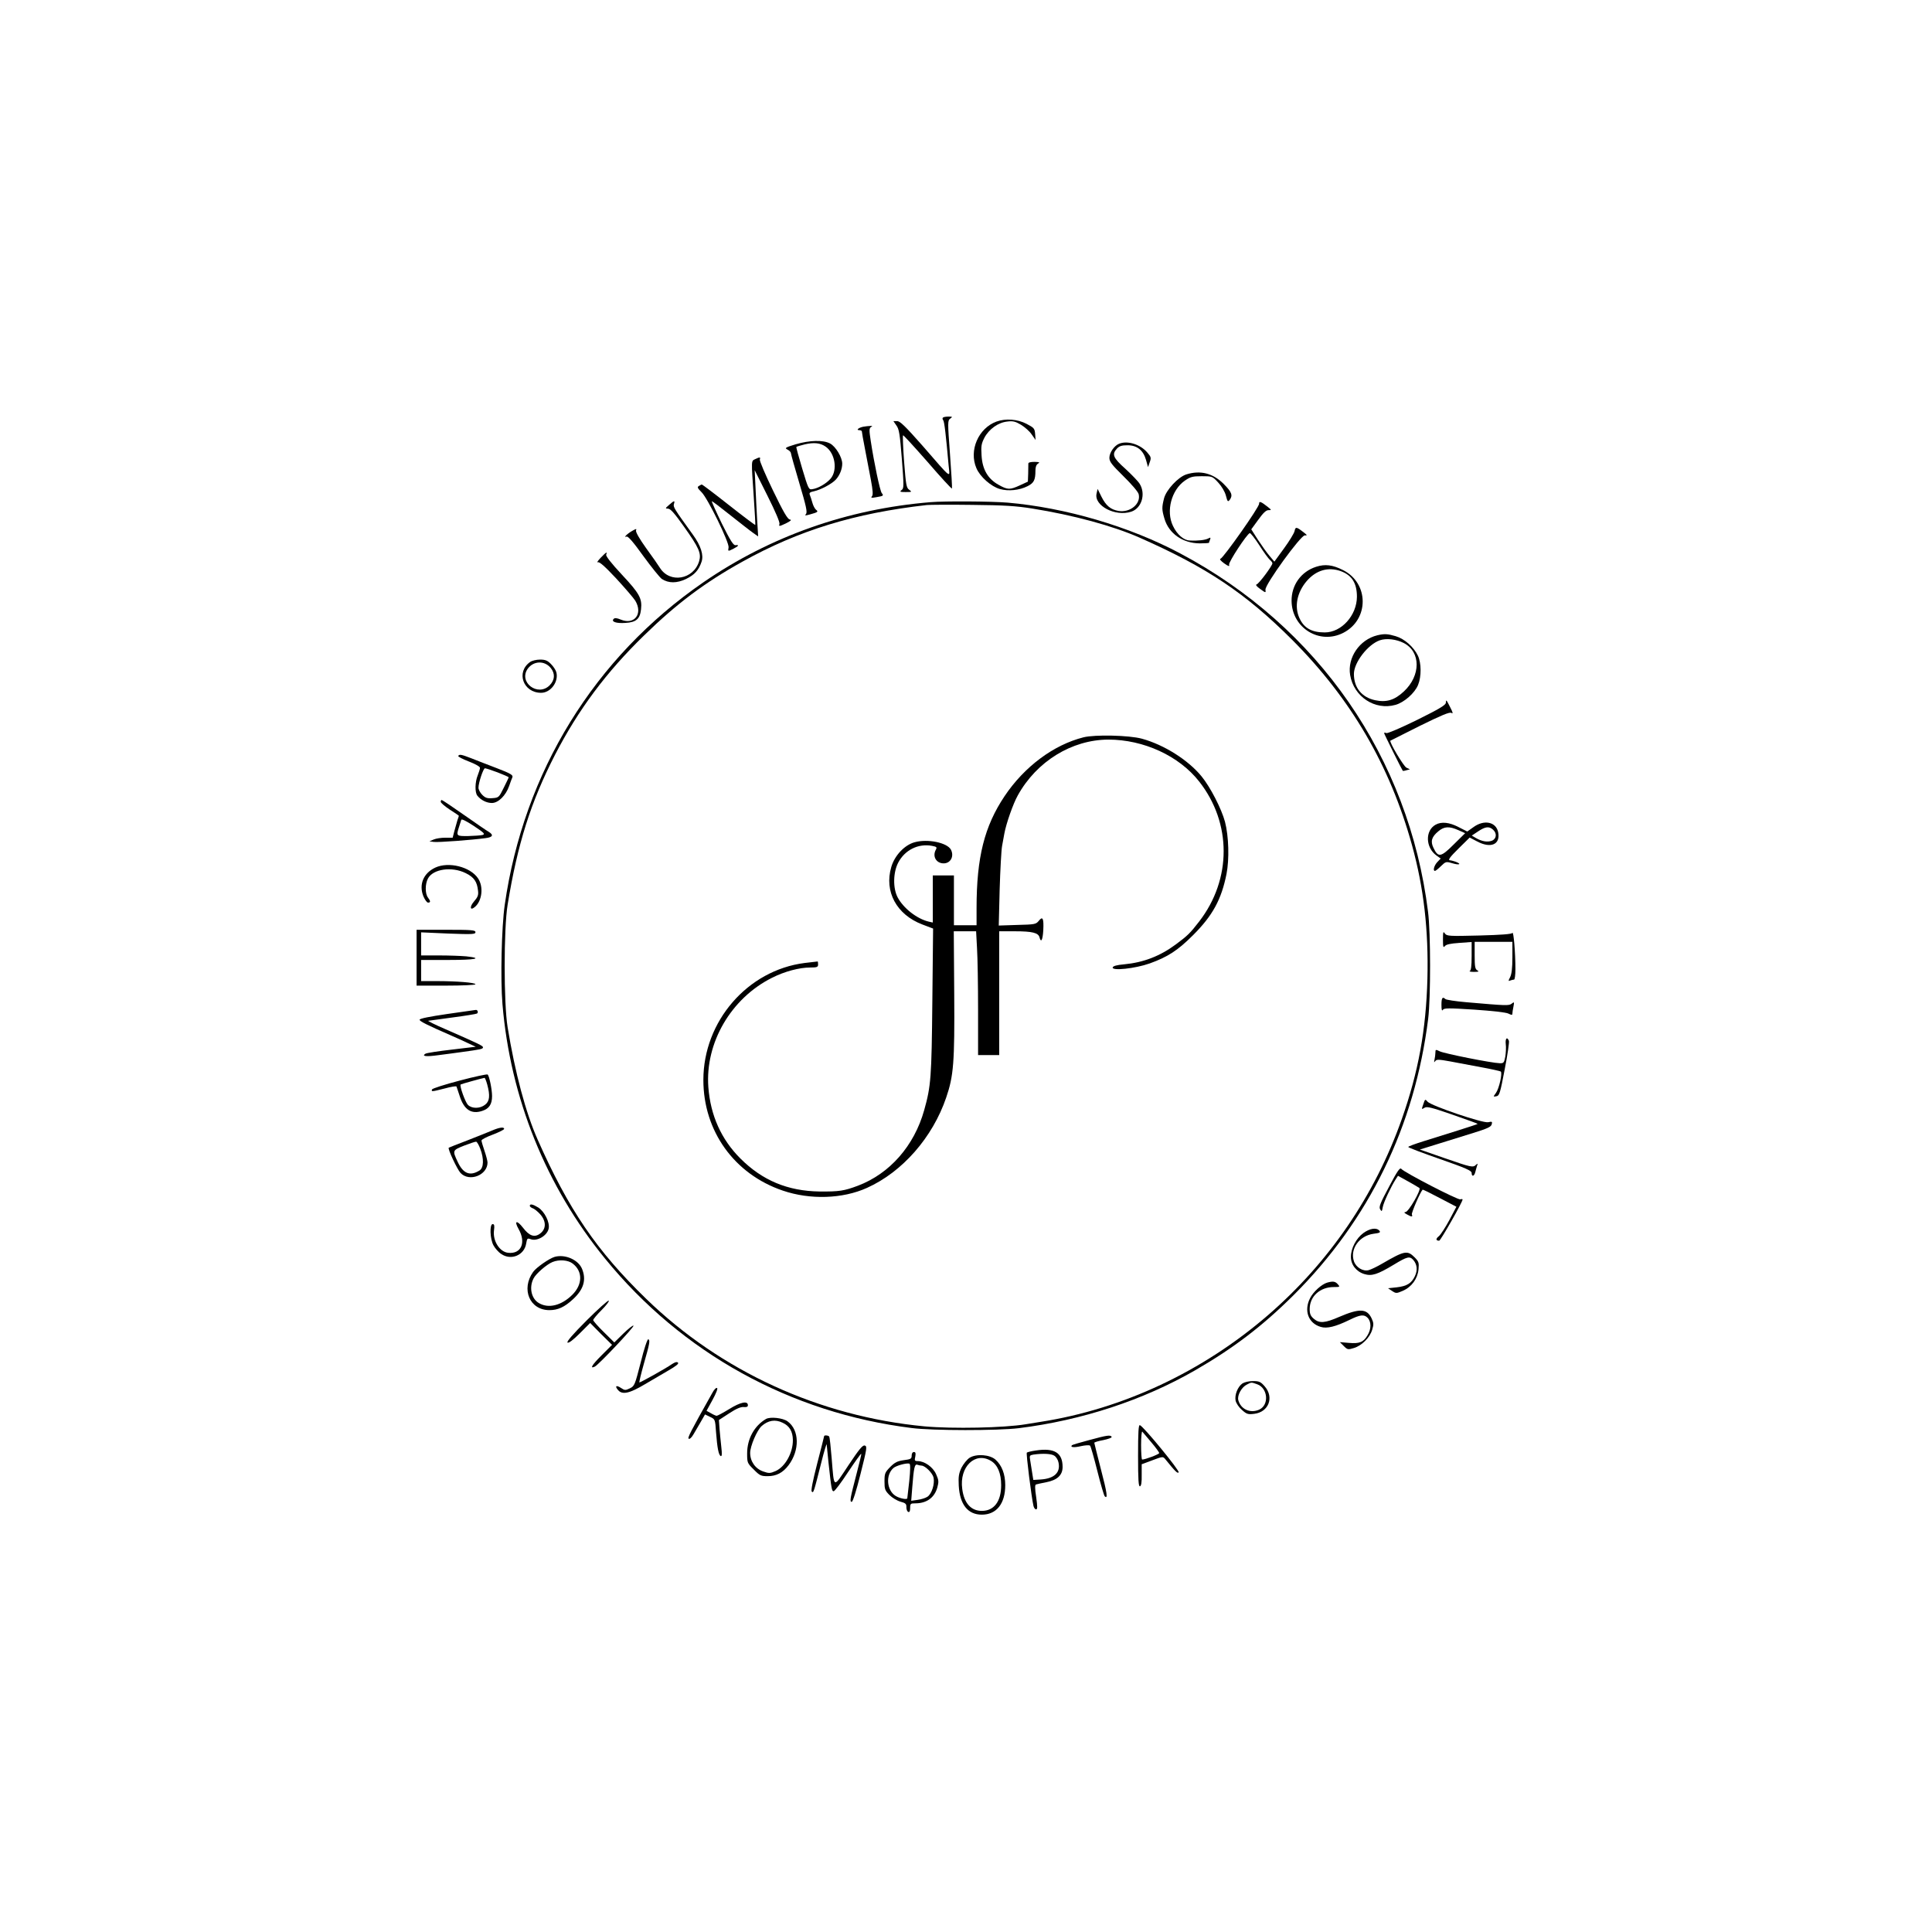
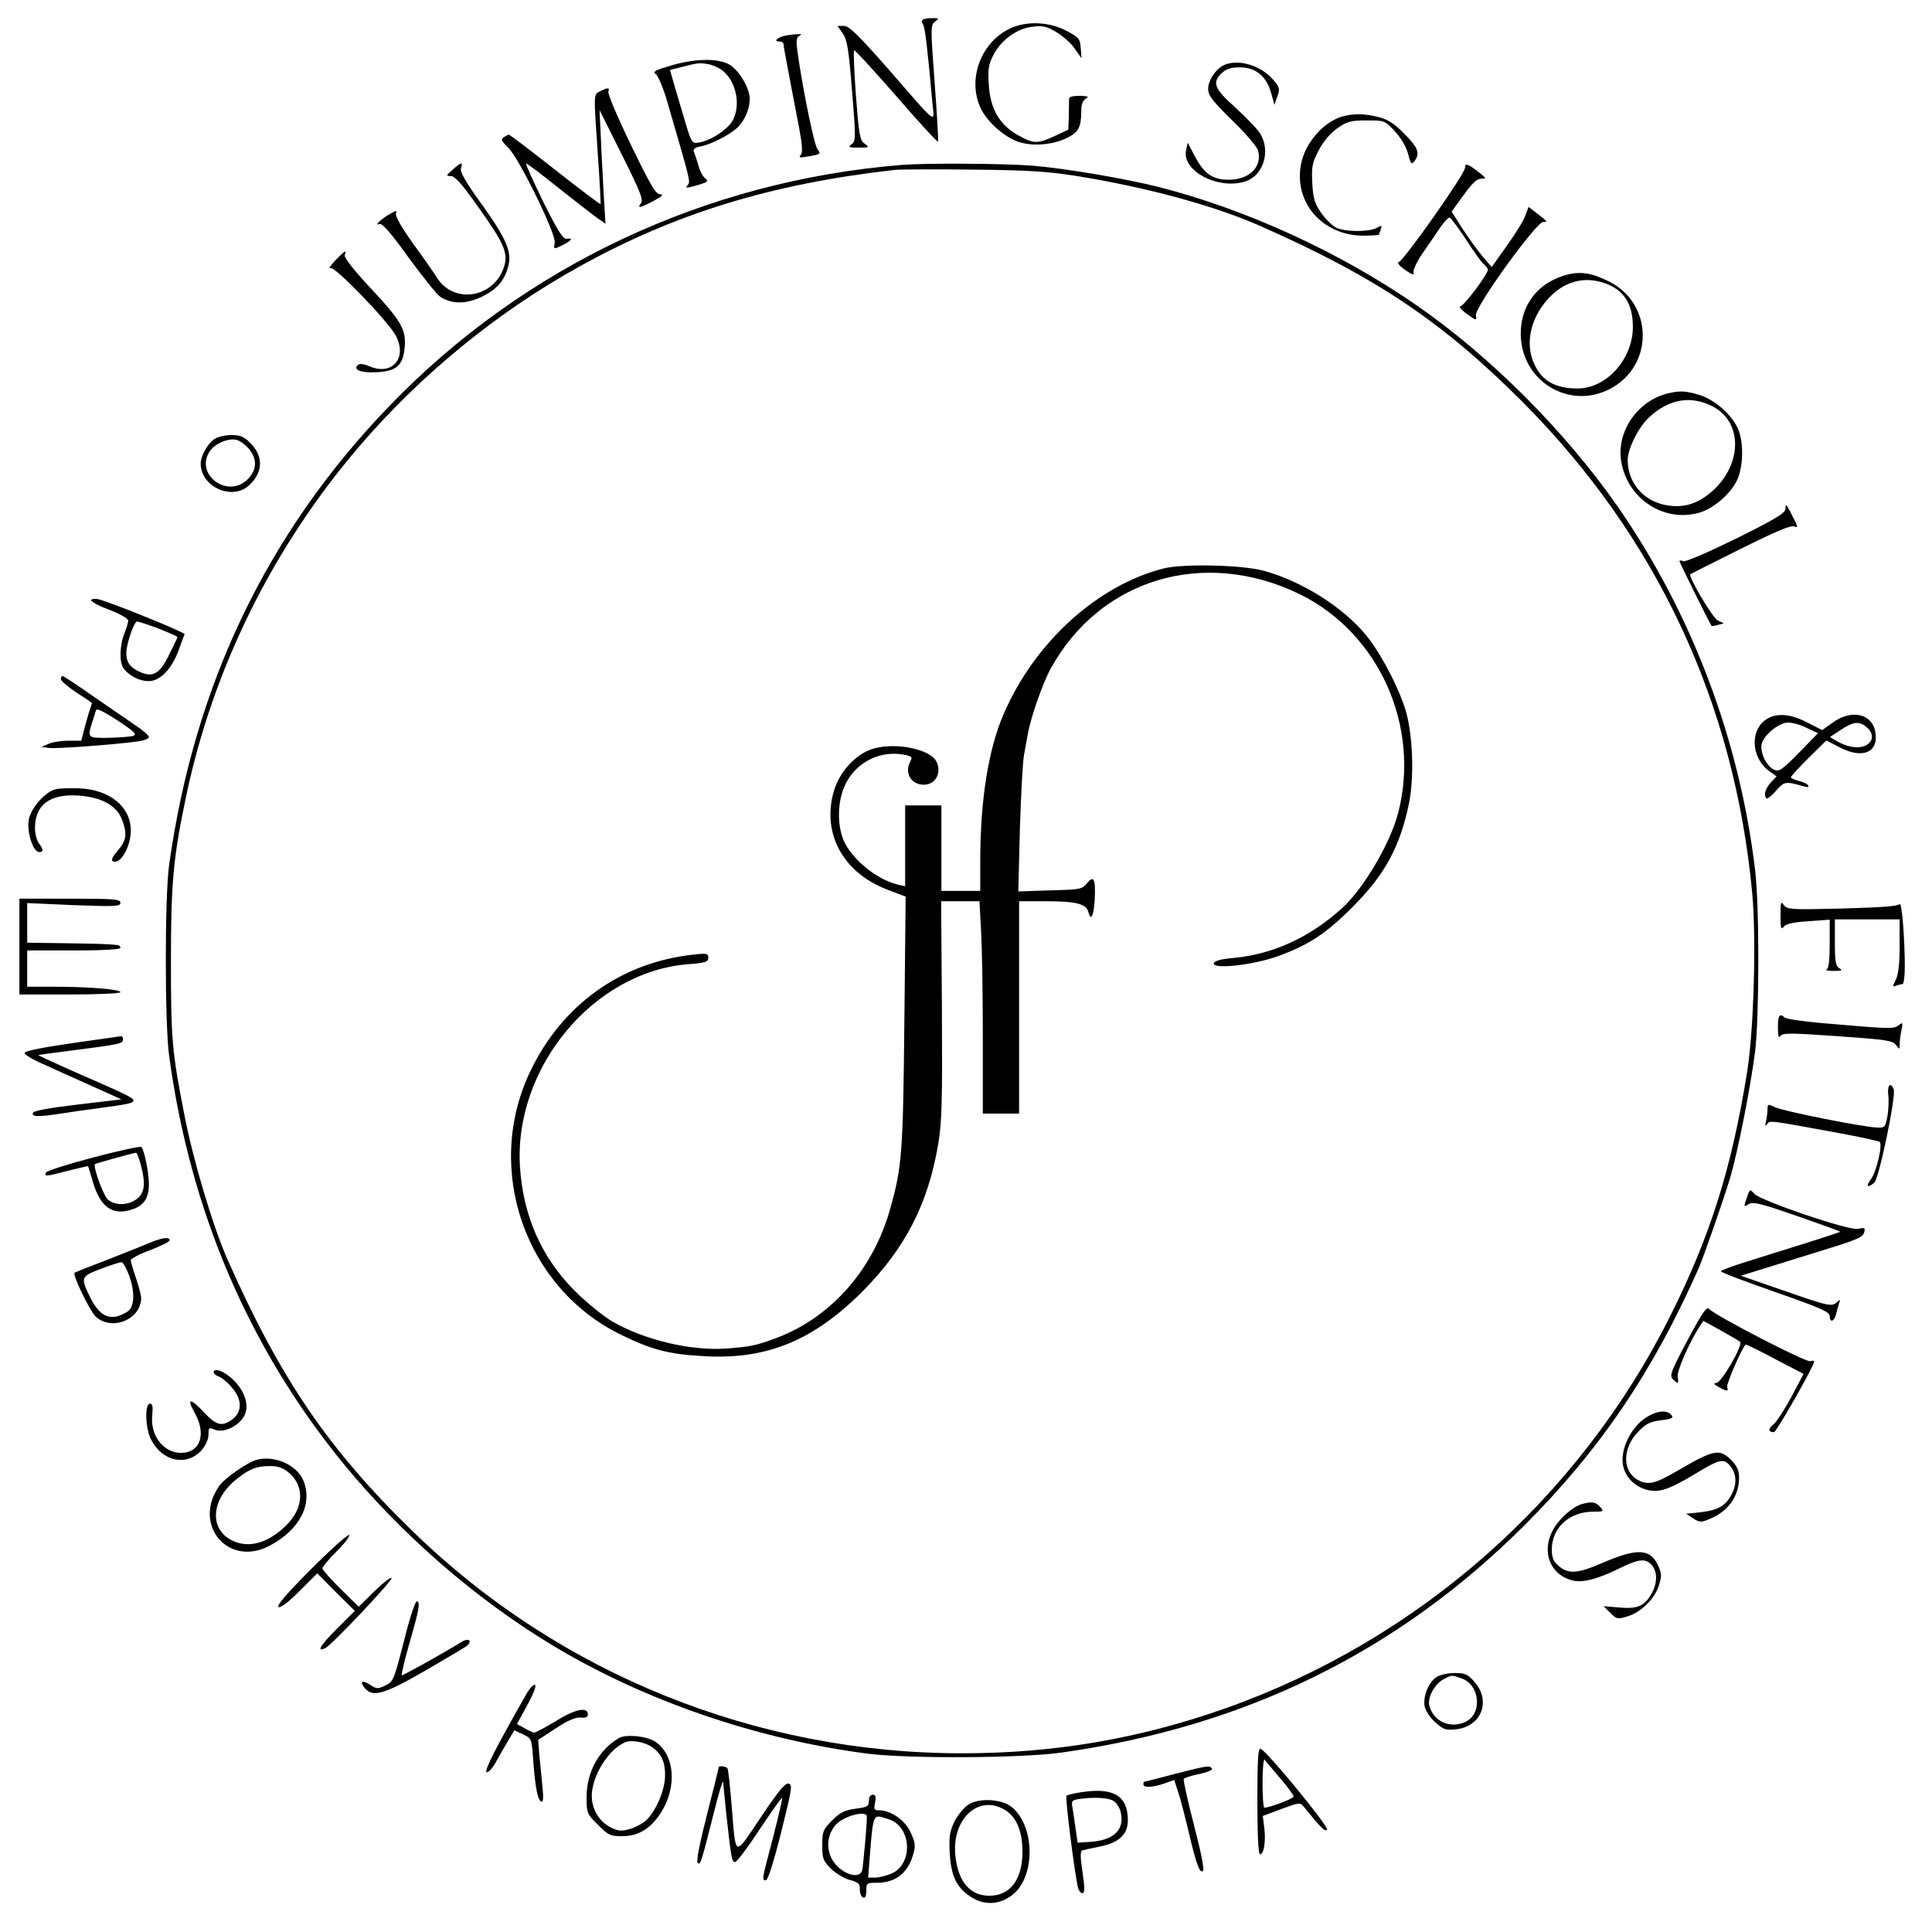
- <svg xmlns="http://www.w3.org/2000/svg" version="1.0" width="300pt" height="300pt" viewBox="0 0 1280 1280" preserveAspectRatio="xMidYMid meet">
-   <g transform="translate(0,1280) scale(0.1,-0.1)" fill="#000000" stroke="none">
-     <path d="M6247 10033 c-4 -3 -3 -11 2 -17 8 -10 18 -100 36 -301 8 -83 27 -98 -174 133 -113 128 -148 162 -167 162 l-25 0 20 -29 c18 -24 23 -58 36 -222 14 -181 14 -195 -2 -206 -14 -11 -10 -13 27 -13 42 0 43 1 24 15 -19 13 -22 31 -34 185 -7 94 -10 173 -7 176 2 3 75 -77 162 -176 86 -100 159 -179 162 -177 2 3 -4 105 -13 227 -16 215 -16 224 2 237 16 12 15 13 -12 13 -17 0 -34 -3 -37 -7z" />
-     <path d="M6602 10007 c-120 -44 -184 -191 -133 -309 24 -57 98 -122 156 -138 56 -16 130 -8 183 19 42 21 52 41 52 103 0 25 6 40 18 47 13 8 9 10 -24 11 -27 0 -42 -4 -41 -12 0 -7 -1 -37 -1 -66 l-2 -53 -52 -24 c-67 -31 -82 -31 -142 3 -71 39 -108 102 -113 196 -4 61 -1 77 19 116 31 58 92 101 151 107 38 5 54 1 91 -21 25 -15 57 -43 71 -64 l26 -37 -3 40 c-3 36 -7 41 -57 67 -59 31 -138 37 -199 15z" />
-     <path d="M5720 9973 c-31 -6 -51 -23 -27 -23 9 0 17 -4 17 -8 0 -5 9 -57 21 -118 11 -60 29 -152 39 -204 13 -70 15 -99 7 -108 -9 -11 -4 -12 29 -6 47 8 50 10 36 27 -12 14 -51 201 -73 345 -11 71 -11 85 2 93 11 7 10 8 -6 7 -11 0 -31 -3 -45 -5z" />
-     <path d="M5270 9856 c-68 -21 -73 -24 -52 -35 12 -6 22 -17 22 -23 0 -6 25 -96 56 -200 44 -148 54 -191 44 -203 -10 -12 -6 -12 27 -3 51 14 57 18 39 31 -8 7 -19 28 -24 47 -5 19 -13 42 -17 52 -5 12 1 18 27 23 46 10 119 49 145 77 26 28 43 70 43 106 0 42 -43 114 -81 134 -46 24 -134 22 -229 -6z m200 -15 c63 -44 80 -155 34 -211 -28 -33 -84 -66 -123 -71 -23 -4 -26 3 -66 136 -23 77 -41 142 -39 144 2 2 27 10 56 17 61 14 102 10 138 -15z" />
-     <path d="M7414 9860 c-32 -13 -64 -59 -64 -93 0 -26 16 -46 93 -122 54 -53 97 -103 101 -119 16 -64 -57 -124 -134 -111 -52 9 -83 35 -113 95 l-25 51 -7 -31 c-18 -80 124 -155 230 -120 69 23 97 117 56 184 -11 18 -54 62 -95 100 -82 73 -91 96 -56 134 16 17 32 22 70 22 63 0 104 -32 123 -98 l13 -47 11 32 c11 30 9 36 -15 64 -46 55 -132 82 -188 59z" />
-     <path d="M5003 9758 c-27 -13 -26 -3 -9 -253 7 -99 11 -182 10 -183 -1 -2 -80 57 -175 132 -95 75 -176 136 -179 136 -3 0 -12 -5 -20 -10 -12 -7 -9 -14 18 -41 41 -40 185 -335 179 -366 -5 -27 -4 -27 33 -8 34 17 39 27 13 23 -14 -2 -34 30 -90 142 -39 80 -69 147 -67 149 2 2 56 -39 121 -91 65 -51 133 -105 152 -118 l34 -24 -7 115 c-3 63 -9 161 -11 219 l-5 105 85 -170 c53 -106 83 -176 79 -187 -5 -17 -1 -16 42 4 34 17 41 24 27 26 -15 2 -43 50 -112 193 -51 105 -90 197 -87 205 6 16 0 17 -31 2z" />
-     <path d="M7860 9657 c-54 -17 -134 -103 -148 -159 -15 -60 -15 -74 3 -135 29 -98 121 -162 233 -163 34 0 62 2 62 4 0 2 3 12 7 21 5 14 3 16 -13 7 -20 -10 -68 -16 -121 -13 -41 1 -85 40 -112 97 -47 98 -10 237 78 299 38 26 51 30 113 30 69 0 70 0 109 -42 23 -25 44 -60 51 -87 10 -39 13 -43 25 -28 22 30 14 52 -40 106 -71 71 -154 92 -247 63z" />
-     <path d="M4433 9455 c-26 -23 -27 -24 -7 -25 16 0 43 -31 104 -117 102 -143 117 -179 102 -231 -37 -122 -194 -149 -260 -44 -9 15 -50 74 -91 130 -45 63 -71 108 -67 118 5 12 1 12 -25 -3 -35 -20 -61 -47 -38 -38 10 4 46 -38 112 -130 54 -74 109 -142 122 -151 45 -29 99 -29 160 0 57 28 84 58 103 114 15 44 -4 106 -57 179 -125 173 -132 184 -126 204 8 25 2 24 -32 -6z" />
-     <path d="M6165 9473 c-550 -45 -1062 -226 -1505 -531 -723 -498 -1190 -1257 -1316 -2137 -21 -146 -29 -494 -15 -658 52 -622 288 -1206 680 -1686 510 -626 1228 -1022 2031 -1122 137 -18 572 -18 710 -1 418 52 823 185 1169 384 253 146 446 293 652 498 500 499 802 1119 891 1830 17 137 17 572 -1 710 -127 1021 -728 1889 -1641 2373 -338 180 -763 304 -1145 337 -110 9 -415 11 -510 3z m673 -42 c275 -44 535 -115 712 -193 446 -197 702 -368 1011 -677 390 -391 648 -833 794 -1361 78 -283 110 -562 102 -885 -9 -339 -60 -618 -170 -930 -178 -504 -482 -949 -887 -1299 -432 -373 -960 -621 -1505 -706 -38 -6 -83 -13 -99 -16 -144 -24 -483 -31 -671 -14 -697 66 -1349 365 -1843 844 -330 320 -515 593 -720 1056 -79 178 -150 444 -199 745 -26 158 -26 652 0 810 66 406 154 682 314 994 155 300 340 548 590 791 216 211 403 351 652 489 372 207 743 321 1221 375 19 2 154 3 300 1 213 -2 291 -7 398 -24z" />
-     <path d="M7178 7915 c-198 -50 -391 -194 -522 -389 -134 -200 -186 -406 -186 -742 l0 -114 -75 0 -75 0 0 165 0 165 -70 0 -70 0 0 -156 0 -156 -27 6 c-79 19 -168 89 -206 161 -32 61 -30 165 4 230 44 84 133 128 224 111 31 -6 34 -9 25 -26 -24 -44 3 -90 52 -90 46 0 71 47 48 91 -25 46 -153 73 -240 49 -67 -18 -133 -88 -155 -164 -48 -163 35 -316 206 -381 l71 -27 -5 -482 c-5 -504 -9 -561 -54 -721 -66 -236 -228 -421 -440 -501 -91 -34 -123 -39 -253 -38 -211 3 -379 73 -525 219 -127 127 -198 286 -212 472 -22 294 150 589 422 725 83 42 181 68 253 68 45 0 52 3 52 20 0 11 -1 20 -3 20 -1 0 -40 -5 -86 -10 -378 -48 -671 -386 -671 -775 0 -339 205 -624 526 -733 181 -62 397 -55 558 18 234 105 435 334 525 599 49 143 56 233 53 684 l-3 417 74 0 74 0 6 -112 c4 -62 7 -247 7 -410 l0 -298 70 0 70 0 0 410 0 410 104 0 c115 0 155 -10 163 -40 10 -39 21 -19 25 46 4 81 -4 96 -30 63 -19 -23 -27 -24 -143 -27 l-122 -4 6 239 c4 131 11 261 16 288 5 28 12 65 15 82 12 67 59 200 89 253 125 226 358 369 600 370 234 0 469 -108 602 -278 216 -275 216 -647 0 -927 -61 -79 -77 -94 -155 -152 -105 -78 -215 -120 -343 -132 -47 -4 -72 -11 -75 -20 -8 -25 149 -8 245 26 120 43 187 87 288 188 129 129 187 235 221 405 19 98 15 248 -10 345 -23 86 -97 230 -155 301 -89 109 -249 210 -396 250 -84 23 -312 28 -387 9z" />
-     <path d="M8342 9463 c2 -22 -237 -360 -256 -365 -8 -2 2 -14 24 -30 30 -21 37 -23 33 -9 -4 17 117 202 137 209 5 2 33 -34 63 -80 29 -46 61 -89 70 -97 9 -7 17 -18 17 -23 0 -16 -90 -137 -105 -140 -8 -2 1 -14 24 -30 37 -27 38 -27 35 -5 -5 32 235 363 261 360 17 -1 16 1 -5 18 -50 39 -57 41 -63 11 -3 -15 -35 -67 -70 -115 l-64 -88 -32 38 c-18 21 -52 69 -77 107 l-44 69 46 63 c32 45 52 64 67 64 22 0 22 1 -3 21 -45 36 -59 41 -58 22z" />
-     <path d="M3979 9104 c-18 -19 -27 -33 -18 -29 11 4 47 -28 121 -107 58 -63 115 -129 127 -148 52 -87 -6 -162 -96 -125 -26 11 -40 12 -47 5 -19 -19 16 -31 77 -27 72 4 97 26 104 90 8 72 -10 105 -127 230 -71 76 -107 123 -104 132 9 23 1 18 -37 -21z" />
-     <path d="M8720 9045 c-100 -32 -164 -121 -163 -226 2 -180 186 -293 344 -211 171 89 169 329 -3 415 -69 35 -119 41 -178 22z m163 -29 c74 -27 107 -80 107 -170 -1 -123 -102 -236 -213 -236 -87 0 -138 29 -168 95 -35 76 -16 170 48 245 62 72 142 96 226 66z" />
-     <path d="M9125 8591 c-118 -29 -199 -148 -180 -263 24 -144 164 -236 300 -198 58 16 128 78 150 132 23 56 22 145 -1 194 -28 58 -89 112 -147 129 -54 16 -75 17 -122 6z m175 -51 c114 -58 114 -216 1 -321 -62 -58 -116 -74 -191 -58 -88 19 -140 83 -140 174 0 76 93 196 172 223 44 15 109 7 158 -18z" />
-     <path d="M3512 8414 c-95 -67 -46 -204 73 -204 63 0 117 72 101 136 -4 15 -20 39 -36 55 -23 23 -37 29 -72 29 -24 0 -54 -7 -66 -16z m138 -41 c29 -37 26 -79 -9 -114 -78 -77 -207 21 -145 110 39 54 113 56 154 4z" />
-     <path d="M9579 8144 c0 -15 -44 -41 -189 -113 -108 -53 -196 -91 -205 -88 -8 4 -15 3 -15 0 0 -5 118 -243 124 -250 1 -1 12 0 24 4 l23 6 -23 11 c-19 9 -117 174 -106 179 1 1 89 45 195 98 140 69 197 93 208 86 13 -7 12 0 -6 35 -27 54 -29 56 -30 32z" />
-     <path d="M3036 7792 c-3 -5 29 -21 70 -37 42 -16 74 -34 74 -42 0 -7 -7 -30 -15 -50 -18 -43 -20 -114 -2 -135 23 -29 61 -48 96 -48 42 0 92 49 114 112 8 24 18 50 22 59 5 14 -13 25 -102 59 -59 23 -136 52 -170 66 -67 26 -79 28 -87 16z m260 -109 c41 -16 74 -30 74 -33 0 -3 -15 -34 -33 -70 -31 -63 -33 -65 -74 -68 -35 -3 -48 2 -68 22 -14 14 -25 35 -25 47 0 33 32 129 43 129 6 0 43 -12 83 -27z" />
-     <path d="M2920 7488 c0 -7 27 -30 60 -52 33 -21 60 -39 60 -41 0 -1 -4 -15 -10 -31 -5 -16 -14 -48 -20 -71 l-11 -43 -49 0 c-27 0 -61 -5 -77 -12 l-28 -12 29 -4 c29 -4 253 13 342 25 49 6 56 21 22 42 -13 7 -87 58 -164 112 -78 55 -144 99 -148 99 -3 0 -6 -6 -6 -12z m277 -220 c-12 -3 -55 -6 -94 -7 -80 -1 -81 0 -62 60 6 19 13 40 15 47 2 8 31 -6 83 -40 69 -46 77 -54 58 -60z" />
-     <path d="M9511 7336 c-70 -39 -67 -151 6 -204 l28 -20 -23 -24 c-21 -23 -30 -58 -15 -58 4 0 22 14 40 32 31 30 34 31 74 19 46 -14 66 -7 25 9 -15 5 -32 10 -37 10 -19 0 -7 18 59 83 l69 68 48 -25 c91 -49 156 -22 141 59 -13 70 -93 87 -164 35 l-41 -29 -57 29 c-61 32 -114 38 -153 16z m151 -36 l45 -20 -76 -75 c-85 -85 -103 -88 -134 -22 -21 43 -12 73 33 110 38 32 72 34 132 7z m230 3 c27 -24 23 -61 -8 -73 -29 -11 -66 -5 -106 18 l-27 16 42 28 c48 32 73 35 99 11z" />
-     <path d="M2884 7052 c-79 -37 -110 -112 -79 -190 10 -23 23 -42 31 -42 18 0 17 10 -1 34 -19 25 -19 89 0 125 33 64 159 82 251 36 55 -27 75 -57 81 -116 4 -30 -2 -43 -27 -72 -30 -35 -26 -63 6 -36 48 40 59 134 21 190 -51 76 -194 112 -283 71z" />
-     <path d="M2760 6455 l0 -185 195 0 c107 0 195 4 195 9 0 11 -125 21 -257 21 l-103 0 0 70 0 70 180 0 c179 0 236 11 119 24 -34 3 -115 6 -180 6 l-119 0 0 76 0 77 180 -8 c161 -6 180 -5 180 9 0 14 -23 16 -195 16 l-195 0 0 -185z" />
-     <path d="M9560 6575 c0 -49 2 -56 13 -43 8 11 37 17 95 21 l82 6 0 -93 c0 -66 -4 -96 -12 -99 -7 -3 5 -6 27 -6 32 0 36 2 23 10 -15 8 -18 25 -18 99 l0 90 125 0 125 0 0 -102 c0 -72 -5 -112 -15 -132 -13 -25 -13 -28 1 -22 9 3 20 6 25 6 5 0 9 31 9 68 0 109 -12 254 -20 241 -6 -8 -71 -13 -220 -17 -199 -5 -214 -4 -227 13 -11 17 -13 12 -13 -40z" />
-     <path d="M9550 6143 c0 -33 3 -43 9 -34 8 13 37 13 208 2 117 -8 209 -18 226 -26 22 -11 27 -11 27 0 0 7 3 28 7 46 6 31 5 33 -11 20 -18 -15 -36 -14 -301 9 -71 6 -134 16 -139 21 -19 18 -26 8 -26 -38z" />
-     <path d="M2963 6082 c-116 -17 -183 -30 -183 -38 0 -10 47 -34 210 -105 30 -13 79 -35 108 -49 l54 -25 -159 -19 c-88 -10 -166 -22 -174 -27 -28 -17 4 -21 83 -10 46 6 117 15 158 21 124 17 140 20 140 31 0 10 -22 21 -248 120 -68 29 -119 55 -115 56 4 1 77 11 161 22 84 11 157 23 162 26 11 7 4 26 -8 24 -4 -1 -89 -13 -189 -27z" />
-     <path d="M9976 5883 c3 -21 1 -58 -3 -83 -8 -42 -11 -45 -38 -44 -51 1 -368 64 -397 79 -26 13 -28 12 -28 -8 0 -12 -3 -33 -6 -47 -4 -19 -3 -21 4 -11 9 13 22 13 99 -1 48 -9 142 -27 208 -39 66 -12 123 -25 128 -28 12 -11 -11 -113 -32 -142 -19 -26 -19 -26 3 -22 20 4 25 20 55 178 19 96 31 181 28 189 -12 30 -25 16 -21 -21z" />
-     <path d="M3046 5641 c-99 -26 -181 -52 -184 -59 -5 -16 -1 -15 86 7 39 11 74 16 76 13 2 -4 11 -32 21 -62 29 -92 77 -124 150 -100 46 15 65 44 65 98 0 44 -18 132 -29 143 -3 4 -87 -14 -185 -40z m182 -26 c20 -74 16 -111 -14 -134 -34 -27 -88 -27 -114 -1 -17 17 -57 127 -48 135 3 3 140 41 158 44 3 1 11 -19 18 -44z" />
-     <path d="M9431 5488 c-14 -40 -14 -40 7 -27 16 10 49 1 185 -46 92 -32 167 -59 167 -61 0 -2 -60 -21 -132 -44 -73 -23 -177 -55 -230 -72 -54 -17 -98 -33 -98 -37 0 -4 95 -40 210 -80 172 -60 210 -77 210 -92 0 -27 17 -23 24 5 3 13 9 32 12 43 6 15 4 16 -7 6 -20 -20 -32 -17 -208 44 l-164 57 119 37 c65 20 171 53 235 73 93 29 118 40 122 57 5 18 2 20 -23 14 -35 -8 -376 108 -402 136 -15 18 -17 18 -27 -13z" />
-     <path d="M3260 5310 c-25 -11 -99 -40 -165 -66 -66 -25 -121 -47 -122 -48 -8 -7 56 -143 78 -167 58 -62 179 -15 179 69 0 10 -9 45 -20 77 -11 32 -20 63 -20 69 0 6 34 24 75 39 41 16 75 32 75 38 0 14 -31 10 -80 -11z m-78 -121 c25 -66 23 -125 -4 -143 -63 -40 -109 -23 -146 57 -35 75 -35 76 43 107 39 15 75 27 80 26 6 -2 18 -23 27 -47z" />
-     <path d="M9203 4938 c-59 -110 -69 -135 -59 -150 10 -17 12 -15 17 14 5 31 55 137 86 185 l15 23 67 -37 c36 -20 70 -40 75 -44 13 -11 -72 -159 -92 -159 -12 -1 -10 -5 8 -15 32 -18 41 -19 34 -1 -4 10 54 145 71 164 2 2 53 -23 113 -55 l111 -58 -47 -89 c-26 -48 -57 -96 -69 -106 -22 -17 -21 -30 2 -30 9 0 155 256 155 273 0 3 -7 4 -15 1 -15 -6 -371 178 -391 202 -9 11 -27 -15 -81 -118z" />
-     <path d="M3510 4811 c0 -5 9 -12 19 -16 11 -3 34 -22 51 -41 40 -46 39 -97 -2 -127 -37 -28 -72 -15 -113 39 -41 53 -61 47 -29 -9 51 -90 17 -167 -70 -157 -56 6 -103 80 -93 150 4 30 2 40 -9 40 -21 0 -18 -97 5 -140 10 -19 33 -46 52 -58 65 -45 153 -8 165 69 6 35 8 37 30 29 42 -16 109 23 119 70 9 41 -27 113 -69 140 -36 22 -56 26 -56 11z" />
-     <path d="M9033 4631 c-48 -35 -83 -102 -83 -158 0 -52 36 -98 89 -114 49 -15 87 -3 195 62 89 54 105 58 129 32 26 -30 30 -68 11 -108 -23 -48 -53 -66 -121 -74 l-57 -6 27 -18 c26 -17 29 -17 71 1 59 26 98 80 104 142 4 44 2 52 -26 80 -48 48 -67 44 -215 -42 -34 -20 -74 -39 -89 -43 -38 -10 -84 18 -98 59 -27 82 36 169 130 182 41 5 48 9 39 20 -19 23 -63 16 -106 -15z" />
-     <path d="M3675 4473 c-35 -10 -122 -70 -143 -100 -81 -114 -23 -253 108 -253 56 0 100 20 156 72 71 65 90 129 60 202 -25 60 -112 98 -181 79z m120 -45 c67 -52 65 -139 -4 -207 -72 -71 -158 -92 -221 -54 -50 29 -66 104 -35 163 16 32 88 94 126 109 44 18 104 13 134 -11z" />
-     <path d="M8792 4302 c-36 -11 -91 -60 -112 -102 -43 -83 -12 -167 70 -191 41 -13 100 2 190 46 71 35 97 38 120 15 26 -26 26 -75 0 -117 -27 -46 -54 -56 -123 -50 l-60 5 26 -26 c24 -24 28 -25 67 -13 51 15 106 69 121 121 11 35 10 46 -4 76 -31 65 -80 67 -215 9 -94 -41 -131 -44 -168 -12 -21 18 -27 32 -27 64 0 84 68 146 160 146 41 0 42 1 26 19 -17 19 -32 21 -71 10z" />
-     <path d="M3886 4051 c-92 -92 -134 -141 -126 -146 8 -5 38 18 81 61 l69 69 72 -73 73 -72 -70 -70 c-63 -63 -80 -91 -44 -74 26 13 263 264 256 271 -4 4 -34 -20 -67 -52 l-60 -59 -70 69 c-39 38 -70 74 -70 79 0 6 25 36 56 67 31 31 52 59 47 62 -5 3 -71 -56 -147 -132z" />
-     <path d="M4245 3774 c-39 -151 -41 -157 -72 -172 -29 -14 -34 -14 -58 2 -33 22 -44 13 -19 -15 28 -31 76 -20 175 39 46 27 117 68 157 92 50 29 71 45 64 52 -7 7 -19 4 -39 -9 -46 -32 -214 -125 -217 -122 -2 2 11 57 29 121 40 139 43 160 30 165 -6 2 -28 -63 -50 -153z" />
-     <path d="M8231 3634 c-31 -22 -52 -75 -45 -113 4 -18 22 -45 42 -62 31 -28 40 -31 81 -26 96 11 134 109 70 182 -27 31 -37 35 -78 35 -27 0 -56 -7 -70 -16z m98 -5 c71 -25 81 -137 14 -168 -59 -27 -123 2 -139 63 -8 32 22 86 57 103 30 16 29 16 68 2z" />
-     <path d="M4720 3573 c-149 -265 -166 -299 -157 -305 7 -4 20 9 32 30 12 20 34 58 49 84 l27 47 33 -16 c34 -16 34 -16 40 -102 8 -104 17 -153 32 -158 7 -2 8 16 3 59 -4 35 -9 89 -12 122 l-4 58 69 45 c47 31 77 43 96 41 19 -2 27 2 27 12 0 31 -49 21 -123 -25 -41 -25 -78 -45 -84 -45 -5 0 -23 8 -38 17 l-29 16 40 73 c23 42 36 75 30 78 -6 4 -20 -10 -31 -31z" />
-     <path d="M5075 3399 c-77 -45 -125 -131 -125 -228 0 -62 1 -65 44 -107 39 -40 48 -44 92 -44 57 0 100 22 138 72 75 99 73 234 -6 291 -31 23 -115 32 -143 16z m110 -25 c46 -21 67 -58 68 -114 1 -84 -50 -177 -114 -206 -37 -16 -45 -16 -82 -3 -53 18 -87 67 -87 123 0 45 45 150 76 178 43 38 90 46 139 22z" />
-     <path d="M7540 3155 c0 -161 3 -206 13 -202 8 3 12 27 11 75 l0 71 70 26 c69 26 71 26 86 8 68 -84 81 -96 89 -88 9 10 -233 305 -257 313 -9 3 -12 -44 -12 -203z m88 89 c29 -34 52 -66 52 -71 0 -8 -93 -43 -113 -43 -4 0 -7 44 -7 97 0 53 4 93 8 88 5 -6 32 -38 60 -71z" />
-     <path d="M5460 3285 c0 -3 -21 -85 -46 -182 -30 -117 -42 -179 -36 -185 12 -12 13 -6 64 195 18 72 34 125 35 117 1 -8 6 -62 12 -120 19 -175 22 -190 34 -190 7 0 50 57 95 126 46 69 85 124 88 122 2 -2 -12 -60 -30 -128 -44 -169 -48 -190 -33 -190 7 0 30 72 58 184 43 170 45 185 28 189 -14 4 -38 -26 -108 -131 -103 -155 -94 -159 -111 47 -6 74 -13 138 -16 143 -6 9 -34 11 -34 3z" />
-     <path d="M7216 3259 c-60 -16 -112 -31 -114 -34 -14 -14 14 -17 60 -6 28 6 55 8 60 3 5 -5 26 -80 48 -167 22 -88 44 -163 49 -168 22 -22 16 22 -25 178 -24 94 -44 173 -44 176 0 4 27 12 60 18 33 7 58 16 55 22 -9 13 -28 11 -149 -22z" />
-     <path d="M6862 3190 c-29 -4 -56 -11 -59 -14 -6 -5 31 -297 44 -353 3 -13 11 -23 17 -23 10 0 10 17 1 81 -9 58 -9 82 -1 84 6 2 37 9 68 15 73 14 108 47 108 101 0 94 -54 128 -178 109z m124 -35 c12 -8 24 -28 27 -45 14 -66 -28 -106 -118 -112 l-49 -3 -8 50 c-4 28 -10 64 -13 82 -5 29 -3 32 22 36 63 9 120 6 139 -8z" />
-     <path d="M6040 3156 c0 -21 -6 -24 -52 -30 -42 -6 -59 -14 -90 -45 -35 -36 -38 -43 -38 -96 0 -51 3 -60 33 -90 18 -18 51 -38 73 -44 34 -9 40 -15 39 -37 0 -15 6 -29 13 -31 8 -3 12 6 12 26 0 29 3 31 34 31 75 0 127 37 146 105 10 37 10 48 -8 88 -21 48 -77 87 -123 87 -19 0 -21 4 -15 30 4 22 2 30 -9 30 -9 0 -15 -9 -15 -24z m-16 -169 c-7 -61 -13 -113 -13 -114 -4 -10 -51 0 -77 16 -59 36 -68 137 -16 184 18 17 89 36 107 30 7 -2 7 -39 -1 -116z m81 103 c24 0 73 -49 80 -79 9 -43 -12 -108 -40 -127 -13 -9 -43 -18 -66 -21 l-42 -6 7 89 c10 130 16 156 33 150 8 -3 21 -6 28 -6z" />
-     <path d="M6424 3142 c-17 -11 -41 -41 -54 -66 -18 -39 -21 -59 -18 -119 7 -125 60 -192 153 -192 97 0 155 73 155 195 0 73 -22 131 -64 169 -37 34 -127 41 -172 13z m142 -21 c44 -27 67 -82 67 -161 0 -107 -47 -170 -128 -170 -72 0 -118 51 -130 146 -20 146 86 249 191 185z" />
+ <svg xmlns="http://www.w3.org/2000/svg" version="1.0" width="300px" height="300px" viewBox="0 0 739 746" preserveAspectRatio="xMidYMid meet">
+   <g transform="translate(0,746) scale(0.1,-0.1)" fill="#000000" stroke="none">
+     <path d="M3527 7383 c-4 -3 -3 -11 2 -17 8 -10 18 -100 36 -301 8 -83 27 -98 -174 133 -113 128 -148 162 -167 162 l-25 0 20 -29 c17 -24 23 -59 36 -222 15 -183 15 -194 -2 -206 -14 -11 -11 -13 27 -13 42 0 43 1 24 15 -19 13 -22 31 -34 185 -7 94 -10 173 -7 176 2 3 75 -77 162 -176 86 -100 159 -179 162 -177 2 3 -4 105 -13 227 -16 215 -16 224 2 237 16 12 15 13 -12 13 -17 0 -34 -3 -37 -7z" />
+     <path d="M3882 7357 c-120 -44 -184 -191 -133 -309 24 -57 98 -122 156 -138 56 -16 130 -8 183 19 42 21 52 41 52 103 0 25 6 40 18 47 13 8 9 10 -24 11 -27 0 -42 -4 -41 -12 0 -7 -1 -37 -1 -66 l-2 -53 -52 -24 c-67 -31 -82 -31 -142 3 -71 39 -108 102 -113 196 -4 61 -1 77 19 116 31 58 92 101 151 107 38 5 54 1 91 -21 25 -15 57 -43 71 -64 l26 -37 -3 40 c-3 36 -7 41 -57 67 -59 31 -138 37 -199 15z" />
+     <path d="M3000 7323 c-31 -6 -51 -23 -27 -23 9 0 17 -4 17 -8 0 -5 9 -57 21 -118 11 -60 29 -152 39 -204 13 -70 15 -99 7 -108 -9 -11 -4 -12 29 -6 47 8 50 10 36 27 -12 14 -51 201 -73 345 -11 71 -11 85 2 93 11 7 10 8 -6 7 -11 0 -31 -3 -45 -5z" />
+     <path d="M2553 7206 c-58 -17 -69 -23 -56 -32 9 -6 29 -53 44 -105 91 -313 91 -310 79 -324 -10 -12 -5 -12 27 -3 51 14 57 18 39 31 -8 7 -19 28 -24 47 -5 19 -13 42 -17 52 -5 12 1 18 27 23 46 10 119 49 145 77 26 28 43 70 43 106 0 42 -43 114 -81 134 -45 24 -134 22 -226 -6z m197 -15 c63 -44 80 -155 34 -211 -29 -33 -84 -66 -124 -71 -22 -4 -26 2 -48 76 -13 44 -32 108 -42 142 l-18 63 36 9 c70 18 77 19 107 14 17 -2 41 -12 55 -22z" />
+     <path d="M4694 7210 c-32 -13 -64 -59 -64 -93 0 -26 16 -46 93 -122 52 -50 97 -103 100 -117 16 -63 -34 -112 -114 -112 -62 0 -95 23 -131 92 l-27 51 -6 -29 c-18 -80 125 -155 230 -120 69 23 97 117 56 184 -11 18 -54 62 -95 100 -83 74 -92 97 -53 134 17 16 36 22 69 22 61 0 102 -33 121 -98 l13 -47 11 32 c11 30 9 36 -15 64 -46 55 -132 82 -188 59z" />
+     <path d="M2283 7108 c-27 -13 -26 -3 -9 -253 7 -99 11 -182 10 -183 -1 -2 -80 57 -175 132 -95 75 -176 136 -179 136 -3 0 -12 -5 -20 -10 -12 -7 -9 -15 18 -41 42 -41 185 -334 179 -366 -5 -27 -4 -27 33 -8 34 17 39 27 13 23 -14 -2 -34 30 -90 142 -39 80 -69 147 -67 149 2 2 56 -39 121 -91 65 -51 133 -105 152 -118 l34 -24 -7 115 c-3 63 -9 161 -11 219 l-5 105 86 -172 c72 -144 84 -175 74 -188 -17 -21 -2 -18 50 10 32 17 39 24 24 25 -17 0 -37 34 -113 191 -51 105 -90 197 -87 205 6 16 -1 17 -31 2z" />
+     <path d="M5147 7010 c-73 -22 -142 -102 -158 -182 -30 -148 81 -277 239 -278 34 0 62 2 62 4 0 2 3 12 7 21 5 15 3 16 -16 5 -31 -16 -122 -16 -157 1 -15 8 -42 34 -59 59 -25 37 -30 57 -33 115 -3 62 0 77 25 125 18 34 45 66 72 85 38 26 51 30 113 30 69 0 70 0 109 -42 23 -25 44 -60 51 -87 10 -39 13 -43 25 -28 22 30 14 52 -40 106 -38 39 -64 55 -99 64 -53 14 -100 14 -141 2z" />
+     <path d="M1713 6805 c-26 -23 -27 -24 -7 -25 16 0 43 -31 104 -117 102 -143 117 -179 102 -231 -37 -122 -194 -149 -260 -44 -9 15 -50 74 -91 130 -45 63 -71 108 -67 118 5 12 1 12 -25 -3 -35 -20 -61 -47 -38 -38 10 4 46 -38 112 -130 54 -74 109 -142 122 -151 45 -29 99 -29 160 0 59 29 87 61 102 116 16 56 -6 107 -101 240 -64 88 -85 126 -81 140 8 26 2 25 -32 -5z" />
+     <path d="M3445 6823 c-754 -61 -1455 -390 -1975 -929 -473 -490 -755 -1078 -852 -1774 -17 -123 -17 -612 0 -736 81 -598 307 -1127 671 -1573 222 -272 509 -522 801 -699 358 -218 799 -369 1230 -424 156 -19 593 -17 745 5 709 100 1296 388 1786 877 292 292 495 591 674 995 20 47 91 251 120 345 30 102 78 343 97 490 16 134 17 560 0 700 -60 505 -245 993 -532 1406 -201 288 -490 578 -775 775 -294 204 -660 372 -1000 458 -129 32 -351 70 -480 81 -110 9 -414 11 -510 3z m673 -42 c275 -44 535 -115 712 -193 446 -197 702 -368 1011 -677 520 -521 822 -1165 890 -1902 16 -173 6 -529 -20 -689 -59 -368 -142 -633 -296 -940 -353 -707 -973 -1253 -1720 -1517 -332 -117 -659 -173 -1015 -173 -794 0 -1554 306 -2118 854 -330 320 -515 593 -720 1056 -55 125 -132 383 -165 555 -48 244 -52 293 -52 595 0 303 9 399 59 637 104 493 335 960 667 1348 237 277 534 520 848 694 372 207 743 321 1221 375 19 2 154 3 300 1 213 -2 291 -7 398 -24z" />
+     <path d="M4458 5265 c-256 -65 -499 -286 -618 -563 -59 -136 -90 -333 -90 -568 l0 -114 -75 0 -75 0 0 165 0 165 -70 0 -70 0 0 -156 0 -156 -27 6 c-79 19 -168 89 -206 161 -31 61 -30 165 4 230 42 83 133 128 224 111 31 -6 34 -9 25 -26 -24 -44 3 -90 52 -90 46 0 71 47 48 91 -25 46 -153 73 -240 49 -67 -18 -133 -88 -155 -164 -48 -163 35 -316 206 -381 l71 -27 -5 -482 c-5 -504 -9 -561 -54 -721 -65 -236 -228 -421 -439 -501 -80 -30 -102 -34 -194 -41 -137 -10 -317 33 -440 104 -36 21 -101 74 -145 118 -128 128 -199 287 -212 476 -26 384 282 757 650 786 66 5 77 9 77 25 0 16 -6 18 -57 12 -280 -30 -509 -194 -632 -454 -178 -376 -18 -835 354 -1015 119 -58 186 -75 326 -82 238 -12 416 62 605 251 165 167 253 338 292 570 14 86 16 164 14 519 l-3 417 74 0 74 0 6 -112 c4 -62 7 -247 7 -410 l0 -298 70 0 70 0 0 410 0 410 104 0 c115 0 155 -10 163 -40 10 -39 21 -19 25 46 4 81 -4 96 -30 63 -19 -23 -27 -24 -143 -27 l-122 -4 6 239 c4 131 11 261 16 288 5 28 12 65 15 82 12 67 59 200 89 253 192 347 594 465 962 285 304 -150 465 -507 379 -843 -30 -117 -133 -292 -216 -368 -126 -114 -268 -179 -421 -193 -47 -4 -72 -11 -75 -20 -8 -25 149 -8 245 26 119 43 187 87 288 188 128 128 186 235 221 405 19 98 15 248 -10 345 -23 86 -97 230 -155 301 -89 109 -249 210 -396 250 -84 23 -312 28 -387 9z" />
+     <path d="M5622 6813 c2 -22 -237 -360 -256 -365 -8 -2 2 -14 24 -30 29 -20 37 -22 33 -9 -2 9 14 43 37 76 23 33 53 77 67 98 14 20 30 37 35 37 4 0 32 -37 62 -82 29 -46 60 -89 69 -97 10 -7 17 -18 17 -23 0 -16 -90 -137 -105 -140 -8 -2 1 -14 24 -30 37 -27 38 -27 35 -5 -5 31 235 363 260 360 19 -1 17 1 -28 36 l-29 22 -12 -33 c-6 -18 -38 -70 -71 -116 l-59 -83 -33 38 c-18 21 -53 69 -78 107 l-44 69 46 63 c32 45 52 64 67 64 22 0 22 1 -3 21 -45 36 -59 41 -58 22z" />
+     <path d="M1259 6454 c-18 -19 -27 -33 -18 -29 18 7 224 -207 253 -262 44 -86 -14 -154 -101 -118 -26 11 -40 12 -47 5 -19 -19 16 -31 77 -27 72 4 97 26 104 90 8 72 -10 105 -127 230 -71 76 -107 123 -104 132 9 23 1 18 -37 -21z" />
+     <path d="M5992 6392 c-98 -35 -156 -118 -155 -223 2 -180 186 -293 344 -211 171 89 169 329 -3 415 -74 37 -120 42 -186 19z m171 -26 c74 -27 107 -80 107 -170 -1 -123 -102 -236 -213 -236 -87 0 -138 29 -168 95 -35 76 -16 170 48 245 62 72 142 96 226 66z" />
+     <path d="M6405 5941 c-118 -29 -199 -148 -180 -263 24 -144 164 -236 300 -198 58 16 128 78 150 132 22 53 22 141 2 190 -23 55 -91 115 -150 133 -54 16 -75 17 -122 6z m178 -53 c112 -63 108 -223 -7 -325 -58 -51 -115 -67 -185 -52 -84 18 -141 88 -141 173 0 43 41 125 81 163 79 74 166 88 252 41z" />
+     <path d="M792 5764 c-26 -18 -52 -65 -52 -94 0 -92 126 -146 190 -81 52 51 52 111 0 162 -23 23 -37 29 -72 29 -24 0 -54 -7 -66 -16z m133 -36 c34 -40 33 -82 -4 -119 -78 -77 -207 21 -145 110 21 29 68 49 100 43 13 -2 35 -18 49 -34z" />
+     <path d="M6859 5494 c0 -15 -44 -41 -189 -113 -108 -53 -196 -91 -205 -88 -8 4 -15 3 -15 0 0 -5 118 -243 124 -250 1 -1 12 0 24 4 l23 6 -23 11 c-20 9 -117 174 -106 179 1 1 89 45 195 98 141 70 196 93 208 86 13 -7 12 0 -6 35 -27 54 -29 56 -30 32z" />
+     <path d="M317 5143 c-3 -5 28 -22 69 -37 43 -17 74 -34 74 -43 0 -7 -7 -30 -15 -50 -18 -43 -20 -114 -2 -135 23 -29 61 -48 96 -48 44 0 89 46 116 120 11 30 21 58 23 61 3 7 -282 122 -332 135 -13 3 -26 2 -29 -3z m260 -110 c40 -16 73 -30 73 -33 0 -3 -15 -34 -33 -70 -37 -75 -64 -89 -119 -61 -47 23 -56 57 -33 130 10 34 23 61 29 61 6 0 44 -12 83 -27z" />
+     <path d="M200 4838 c0 -7 27 -30 60 -52 33 -21 60 -39 60 -41 0 -1 -4 -15 -10 -31 -5 -16 -14 -48 -20 -71 l-11 -43 -49 0 c-27 0 -61 -5 -77 -12 l-28 -12 29 -4 c29 -4 253 13 342 25 24 3 44 11 44 17 0 6 -24 27 -53 46 -28 19 -102 70 -163 112 -61 43 -114 78 -118 78 -3 0 -6 -6 -6 -12z m277 -220 c-12 -3 -55 -6 -94 -7 -80 -1 -81 0 -62 60 6 19 13 40 15 47 2 8 31 -6 83 -40 69 -46 77 -54 58 -60z" />
+     <path d="M6791 4686 c-70 -39 -67 -151 6 -204 l28 -20 -23 -24 c-21 -24 -28 -48 -16 -61 3 -3 20 10 37 30 32 36 36 37 106 17 16 -5 22 -4 17 4 -3 6 -20 13 -36 17 -17 4 -30 10 -30 14 0 3 31 37 68 74 l69 68 48 -25 c91 -49 156 -22 141 59 -13 70 -93 87 -164 35 l-41 -29 -57 29 c-61 32 -114 38 -153 16z m151 -37 l43 -20 -74 -76 c-65 -66 -77 -74 -96 -65 -31 14 -58 74 -46 105 14 36 68 77 101 77 16 0 49 -9 72 -21z m234 0 c27 -25 21 -57 -13 -70 -28 -10 -66 -3 -105 19 l-27 16 42 28 c50 33 73 35 103 7z" />
+     <path d="M182 4413 c-41 -8 -99 -74 -106 -119 -8 -47 17 -124 40 -124 18 0 17 10 -1 34 -8 11 -15 37 -15 58 0 91 58 134 170 126 88 -7 143 -37 165 -90 22 -56 19 -83 -15 -122 -19 -22 -27 -37 -20 -41 28 -17 70 54 70 118 0 92 -81 158 -199 163 -36 1 -76 0 -89 -3z" />
+     <path d="M40 3805 l0 -185 195 0 c107 0 195 4 195 9 0 11 -125 21 -257 21 l-103 0 0 70 0 70 180 0 c113 0 180 4 180 10 0 6 -6 11 -12 11 -35 4 -75 5 -205 7 l-143 2 0 76 0 77 180 -8 c161 -6 180 -5 180 9 0 14 -23 16 -195 16 l-195 0 0 -185z" />
+     <path d="M6840 3925 c0 -49 2 -56 13 -43 8 11 37 17 95 21 l82 6 0 -93 c0 -66 -4 -96 -12 -99 -7 -3 5 -6 27 -6 32 0 36 2 23 10 -15 8 -18 25 -18 99 l0 90 125 0 125 0 0 -102 c0 -72 -5 -112 -15 -132 -13 -25 -13 -28 1 -22 9 3 20 6 25 6 5 0 9 31 9 68 0 109 -12 254 -20 241 -6 -8 -71 -13 -220 -17 -199 -5 -214 -4 -227 13 -11 17 -13 12 -13 -40z" />
+     <path d="M6830 3493 c0 -33 3 -43 9 -34 8 13 37 13 221 0 187 -13 214 -17 226 -34 14 -18 14 -18 14 2 0 11 3 36 7 54 6 31 5 33 -11 20 -18 -15 -36 -14 -301 9 -71 6 -134 16 -139 21 -19 18 -26 8 -26 -38z" />
+     <path d="M243 3432 c-116 -17 -183 -30 -183 -38 0 -6 30 -25 68 -41 37 -17 121 -55 186 -84 l120 -54 -169 -20 c-111 -13 -170 -24 -173 -32 -5 -16 20 -16 108 -3 36 6 99 15 140 20 123 17 140 20 140 31 0 10 -22 21 -247 119 -67 30 -121 55 -120 56 1 1 60 9 132 18 179 23 195 26 195 42 0 8 -3 14 -7 13 -5 -1 -90 -13 -190 -27z" />
+     <path d="M7256 3233 c3 -21 1 -58 -3 -83 -8 -42 -11 -45 -38 -44 -51 1 -368 64 -397 79 -26 13 -28 12 -28 -8 0 -12 -3 -33 -6 -47 -4 -18 -3 -21 4 -11 11 16 4 16 277 -34 83 -15 153 -31 158 -34 12 -11 -12 -114 -33 -143 -22 -29 -15 -37 12 -15 18 14 85 335 75 361 -12 30 -25 16 -21 -21z" />
+     <path d="M326 2991 c-99 -26 -181 -52 -184 -59 -5 -16 -1 -15 88 8 41 10 75 18 75 17 1 -1 9 -29 19 -62 29 -97 76 -130 151 -105 46 15 65 44 65 98 0 44 -18 132 -29 143 -3 4 -87 -14 -185 -40z m182 -26 c20 -74 16 -111 -14 -134 -34 -27 -88 -27 -114 -1 -17 17 -57 127 -48 135 3 3 140 41 158 44 3 1 11 -19 18 -44z" />
+     <path d="M6711 2838 c-14 -40 -14 -40 7 -27 16 10 49 1 185 -46 92 -32 167 -59 167 -61 0 -2 -60 -21 -132 -44 -73 -23 -177 -55 -230 -72 -54 -17 -98 -33 -98 -37 0 -4 95 -40 210 -80 172 -60 210 -77 210 -92 0 -27 17 -23 24 5 3 13 9 32 12 43 6 15 4 16 -7 6 -20 -20 -32 -17 -208 44 l-164 57 119 37 c65 20 171 53 235 73 93 29 118 40 122 57 5 18 2 20 -23 14 -35 -8 -376 108 -402 136 -15 18 -17 18 -27 -13z" />
+     <path d="M540 2660 c-25 -11 -99 -40 -165 -66 -66 -25 -121 -47 -122 -48 -9 -8 57 -144 80 -168 60 -60 177 -14 177 70 0 10 -9 45 -20 77 -11 32 -20 63 -20 69 0 6 34 24 75 39 41 16 75 32 75 38 0 14 -31 10 -80 -11z m-78 -121 c25 -66 23 -125 -4 -143 -63 -40 -106 -24 -145 55 -38 77 -36 80 42 110 39 15 75 26 80 25 6 -2 18 -23 27 -47z" />
+     <path d="M6481 2285 c-64 -120 -70 -137 -57 -150 20 -21 24 -19 19 9 -4 21 44 131 84 193 l15 23 67 -37 c36 -20 70 -40 75 -44 13 -11 -72 -159 -92 -159 -12 -1 -10 -5 8 -15 32 -18 41 -19 34 -1 -4 10 54 145 71 164 2 2 53 -23 113 -55 l111 -58 -47 -89 c-26 -48 -57 -96 -69 -106 -22 -17 -21 -30 2 -30 9 0 155 256 155 273 0 3 -7 4 -15 1 -15 -6 -371 178 -391 202 -9 11 -27 -16 -83 -121z" />
+     <path d="M790 2161 c0 -5 9 -12 19 -16 11 -3 34 -22 50 -41 41 -46 42 -94 5 -123 -40 -31 -63 -26 -110 24 -52 57 -70 58 -39 3 49 -85 24 -158 -52 -158 -68 1 -119 68 -110 147 3 32 1 43 -9 43 -21 0 -18 -97 5 -140 44 -84 137 -103 194 -40 16 18 27 42 27 60 0 28 2 29 26 19 35 -13 93 16 113 56 23 46 -7 115 -69 158 -27 19 -50 22 -50 8z" />
+     <path d="M6313 1981 c-48 -35 -83 -102 -83 -158 0 -52 36 -98 89 -114 49 -15 87 -3 195 62 89 54 105 58 129 32 26 -30 30 -68 11 -108 -23 -48 -53 -66 -121 -74 l-57 -6 27 -18 c25 -16 30 -16 64 -2 72 30 113 88 113 160 0 27 -8 44 -29 66 -47 47 -67 43 -214 -43 -81 -47 -107 -53 -145 -34 -63 32 -64 122 -3 186 30 32 46 40 89 46 43 5 50 9 41 20 -19 23 -63 16 -106 -15z" />
+     <path d="M955 1823 c-35 -10 -122 -70 -143 -100 -106 -149 33 -316 193 -232 118 62 169 162 131 253 -25 60 -112 98 -181 79z m120 -45 c67 -52 65 -139 -4 -207 -71 -70 -146 -91 -210 -59 -90 44 -81 159 18 237 49 39 76 50 127 50 28 1 50 -6 69 -21z" />
+     <path d="M6072 1652 c-37 -11 -91 -60 -113 -104 -41 -81 -9 -165 72 -189 40 -13 100 2 189 46 71 35 97 38 120 15 26 -26 26 -75 0 -117 -27 -46 -54 -56 -123 -50 l-60 5 26 -26 c24 -24 28 -25 67 -13 51 15 106 69 121 121 11 35 10 46 -4 76 -31 65 -80 67 -215 9 -94 -41 -131 -44 -168 -12 -21 18 -27 32 -27 64 0 84 68 146 160 146 41 0 42 1 26 19 -17 19 -32 21 -71 10z" />
+     <path d="M1166 1401 c-92 -92 -134 -141 -126 -146 8 -5 38 18 81 61 l69 69 72 -73 73 -72 -70 -70 c-63 -63 -80 -91 -44 -74 26 13 263 264 256 271 -4 4 -34 -20 -67 -52 l-60 -59 -70 69 c-39 38 -70 74 -70 79 0 6 25 36 56 67 31 31 52 59 47 62 -5 3 -71 -56 -147 -132z" />
+     <path d="M1525 1124 c-39 -151 -41 -157 -72 -172 -29 -14 -34 -14 -58 2 -33 22 -44 13 -19 -15 30 -33 75 -20 229 69 77 45 149 87 160 95 27 20 10 35 -18 17 -66 -41 -229 -132 -231 -129 -2 2 11 57 29 121 40 139 43 160 30 165 -6 2 -28 -63 -50 -153z" />
+     <path d="M5511 984 c-31 -22 -52 -75 -45 -113 4 -18 22 -45 42 -62 31 -28 40 -31 81 -26 96 11 134 109 70 182 -27 31 -37 35 -78 35 -27 0 -56 -7 -70 -16z m98 -5 c71 -25 81 -137 14 -168 -59 -27 -123 2 -139 63 -8 32 22 86 57 103 30 16 29 16 68 2z" />
+     <path d="M1997 918 c-116 -204 -164 -297 -153 -301 7 -3 25 18 40 47 16 28 37 65 48 83 l19 32 34 -16 c33 -16 33 -16 39 -102 8 -104 17 -153 32 -158 7 -2 8 18 3 64 -4 38 -9 92 -12 122 l-4 53 69 45 c47 31 77 43 96 41 19 -2 27 2 27 12 0 31 -49 21 -123 -25 -41 -25 -78 -45 -84 -45 -5 0 -23 8 -38 17 l-29 16 40 73 c23 42 36 75 30 78 -5 4 -21 -13 -34 -36z" />
+     <path d="M2355 749 c-77 -45 -125 -131 -125 -228 0 -62 1 -65 44 -107 39 -40 48 -44 92 -44 57 0 100 22 138 72 75 99 73 234 -6 291 -31 23 -115 32 -143 16z m129 -36 c36 -26 50 -58 49 -111 -1 -52 -31 -126 -68 -166 -12 -13 -41 -30 -64 -37 -36 -11 -47 -10 -76 4 -45 21 -75 71 -75 122 0 77 65 182 130 208 24 10 77 0 104 -20z" />
+     <path d="M4820 506 c0 -128 4 -206 10 -206 15 0 23 47 17 100 l-6 48 72 27 c70 26 72 26 87 8 68 -84 81 -96 89 -88 9 10 -233 305 -257 313 -9 3 -12 -44 -12 -202z m88 88 c29 -34 52 -66 52 -71 0 -8 -93 -43 -113 -43 -4 0 -7 44 -7 97 0 53 4 93 8 88 5 -6 32 -38 60 -71z" />
+     <path d="M2740 636 c0 -3 -20 -85 -45 -182 -29 -113 -42 -181 -36 -187 10 -10 13 -3 63 196 18 72 34 125 35 117 1 -8 6 -62 12 -120 19 -175 22 -190 34 -190 7 0 50 57 95 126 46 69 85 124 87 122 2 -2 -14 -71 -35 -153 -45 -170 -44 -165 -27 -165 7 0 29 69 58 184 42 168 45 185 29 189 -13 3 -39 -28 -108 -131 -104 -155 -95 -158 -112 47 -6 74 -13 138 -16 143 -5 8 -34 11 -34 4z" />
+     <path d="M4500 610 c-63 -17 -116 -30 -117 -30 -2 0 -3 -4 -3 -10 0 -14 37 -12 82 4 l37 13 15 -46 c9 -25 26 -93 40 -151 30 -129 44 -166 56 -154 6 6 -8 74 -35 178 -24 93 -42 173 -39 177 2 4 29 13 59 19 31 6 53 16 50 21 -9 13 -16 12 -145 -21z" />
+     <path d="M4142 540 c-29 -4 -56 -11 -59 -14 -6 -5 31 -297 44 -353 3 -13 11 -23 17 -23 10 0 10 17 1 81 -9 58 -9 82 -1 84 6 2 37 9 68 15 73 14 108 47 108 101 0 94 -54 128 -178 109z m124 -35 c12 -8 24 -28 27 -45 14 -66 -28 -106 -118 -112 l-49 -3 -8 55 c-4 30 -10 67 -12 82 -5 23 -1 27 22 31 62 9 119 6 138 -8z" />
+     <path d="M3320 506 c0 -21 -6 -24 -52 -30 -42 -6 -59 -14 -90 -45 -35 -36 -38 -43 -38 -96 0 -51 3 -60 33 -90 18 -18 51 -38 73 -44 34 -9 40 -15 39 -37 0 -15 6 -29 13 -31 8 -3 12 6 12 26 0 30 2 31 40 31 72 0 119 36 140 106 11 36 10 47 -8 87 -21 48 -77 87 -123 87 -19 0 -21 4 -15 30 4 22 2 30 -9 30 -9 0 -15 -9 -15 -24z m-8 -59 c2 -17 -14 -194 -18 -209 -12 -41 -92 -8 -119 48 -21 44 -14 93 18 129 29 32 116 56 119 32z m98 -17 c78 -40 76 -172 -4 -205 -20 -8 -47 -15 -62 -15 l-27 0 7 88 c11 144 14 153 45 146 14 -4 33 -10 41 -14z" />
+     <path d="M3704 492 c-17 -11 -41 -41 -54 -66 -18 -39 -21 -59 -18 -119 5 -90 26 -135 81 -171 51 -33 107 -32 157 4 91 65 95 258 6 339 -37 34 -127 41 -172 13z m142 -21 c44 -27 67 -82 67 -161 0 -107 -47 -170 -128 -170 -72 0 -118 51 -130 146 -20 146 86 249 191 185z" />
  </g>
</svg>
